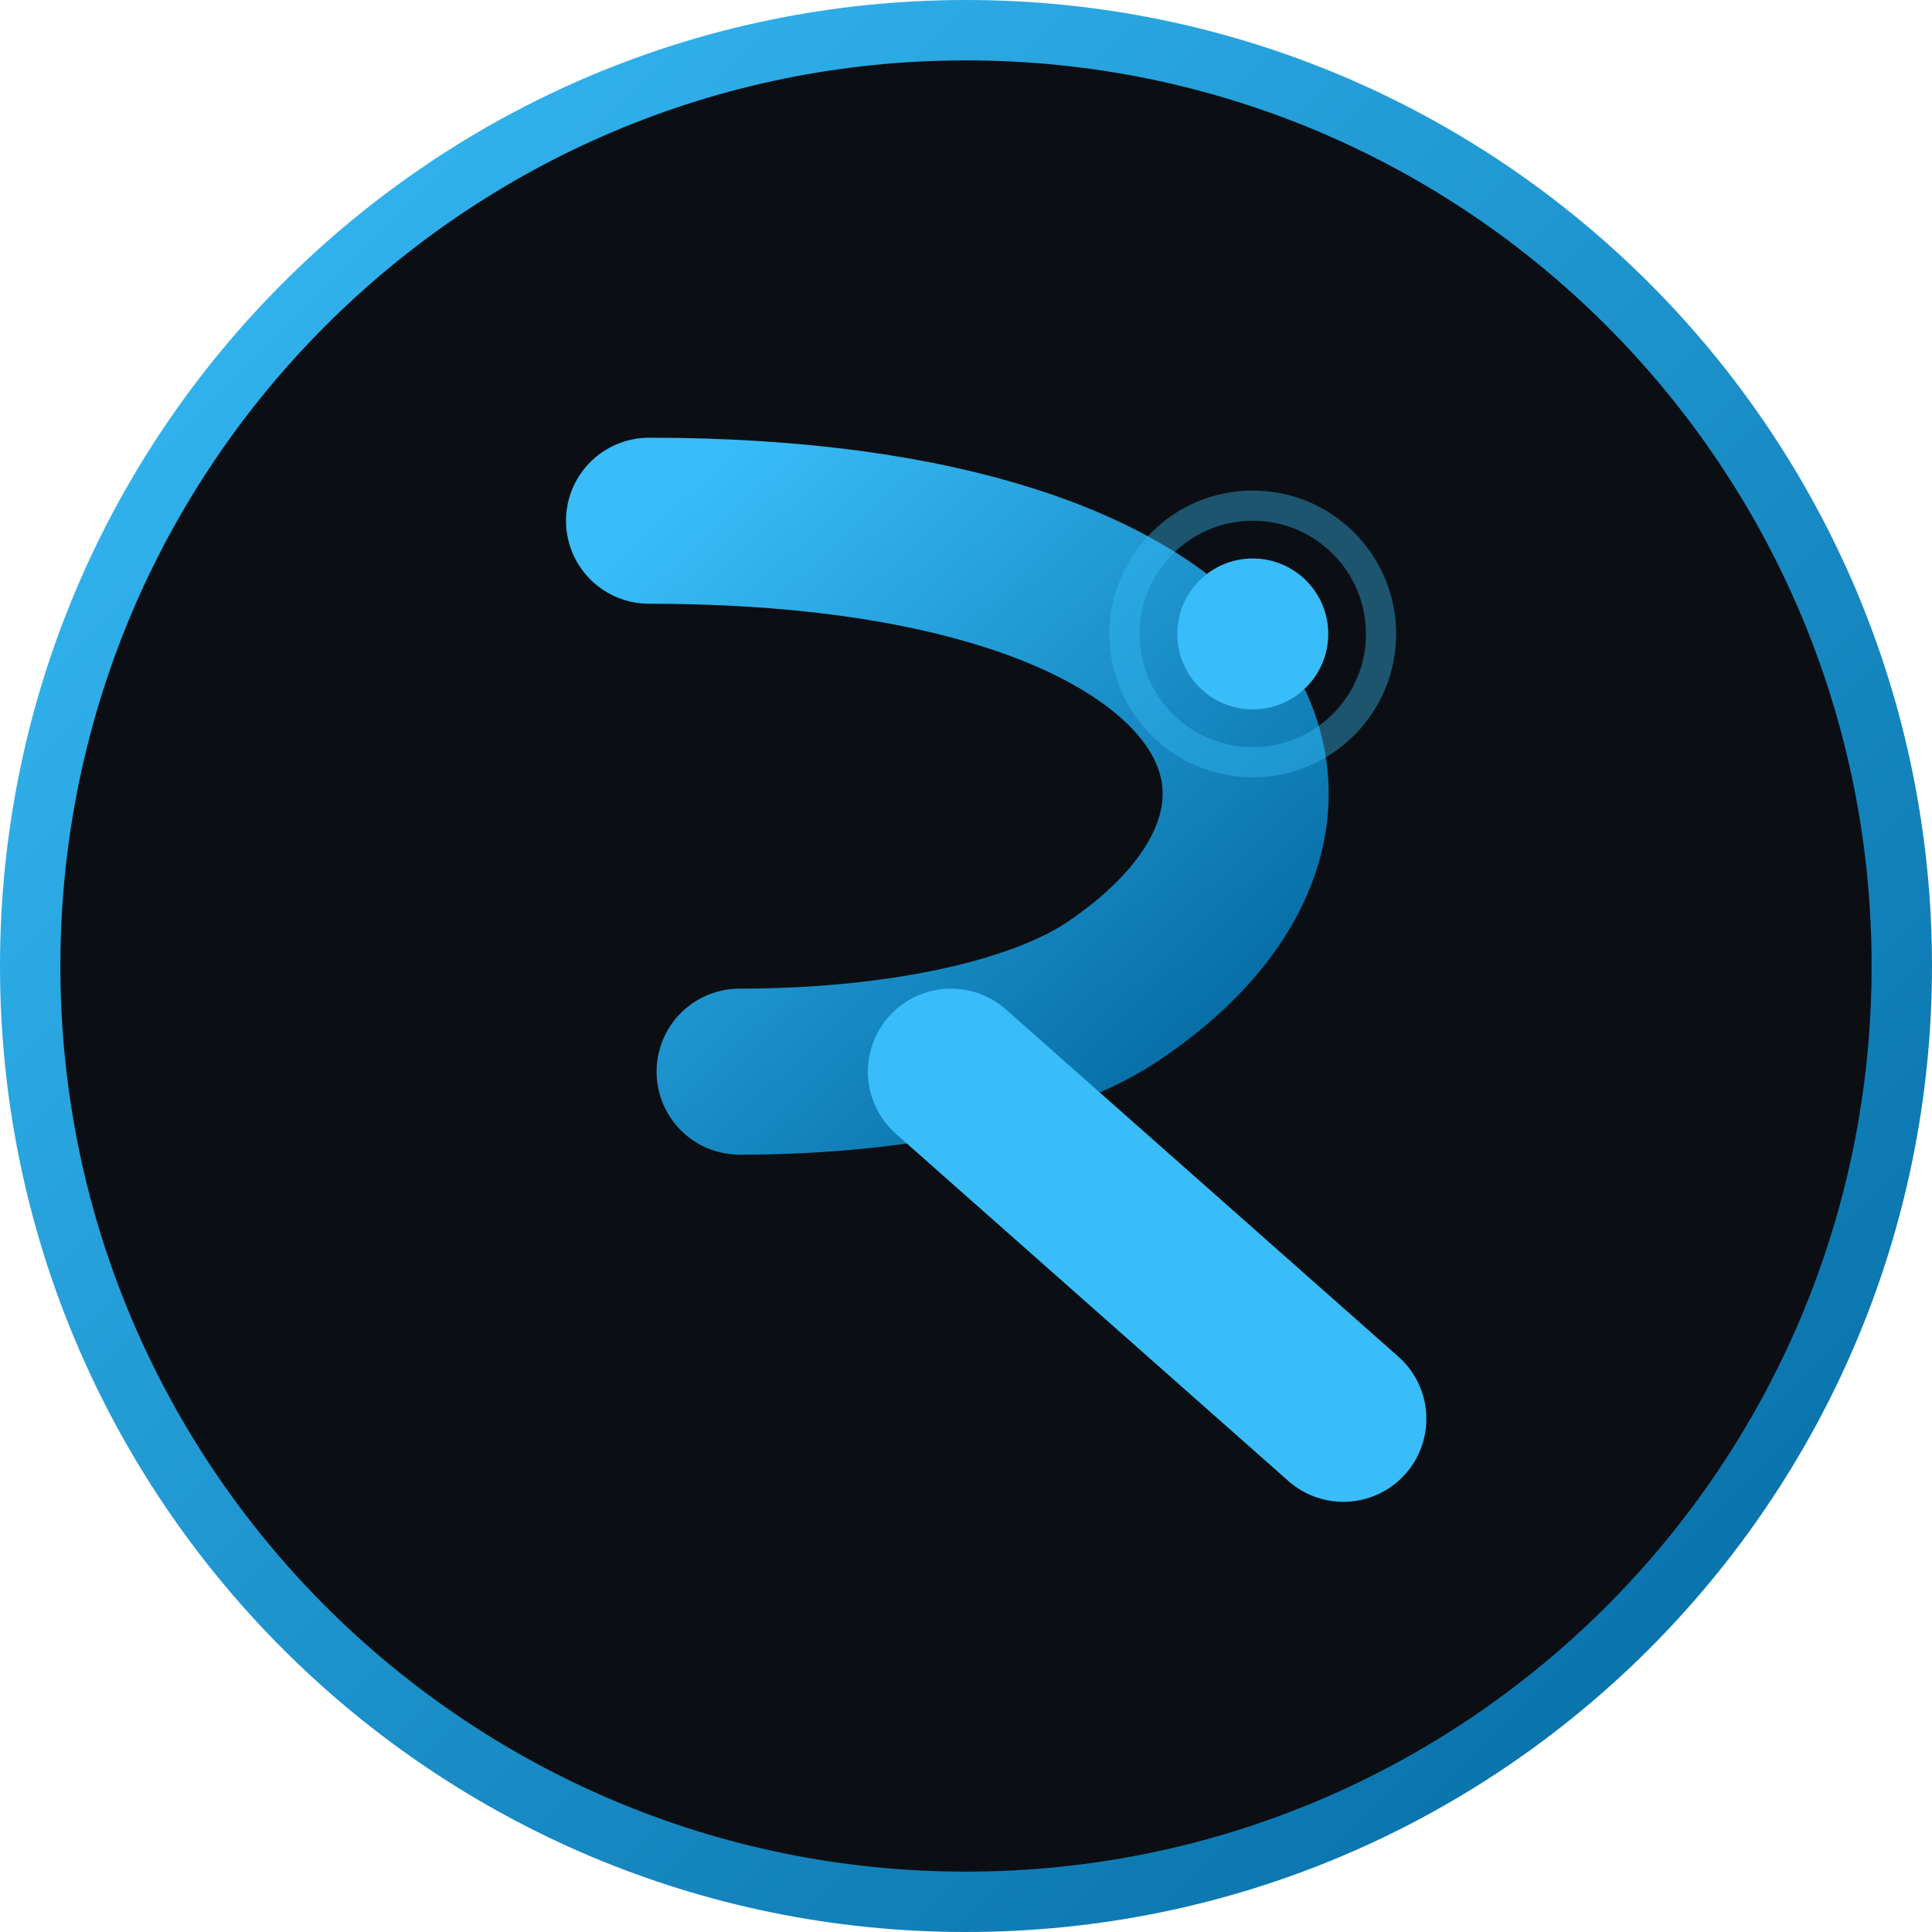
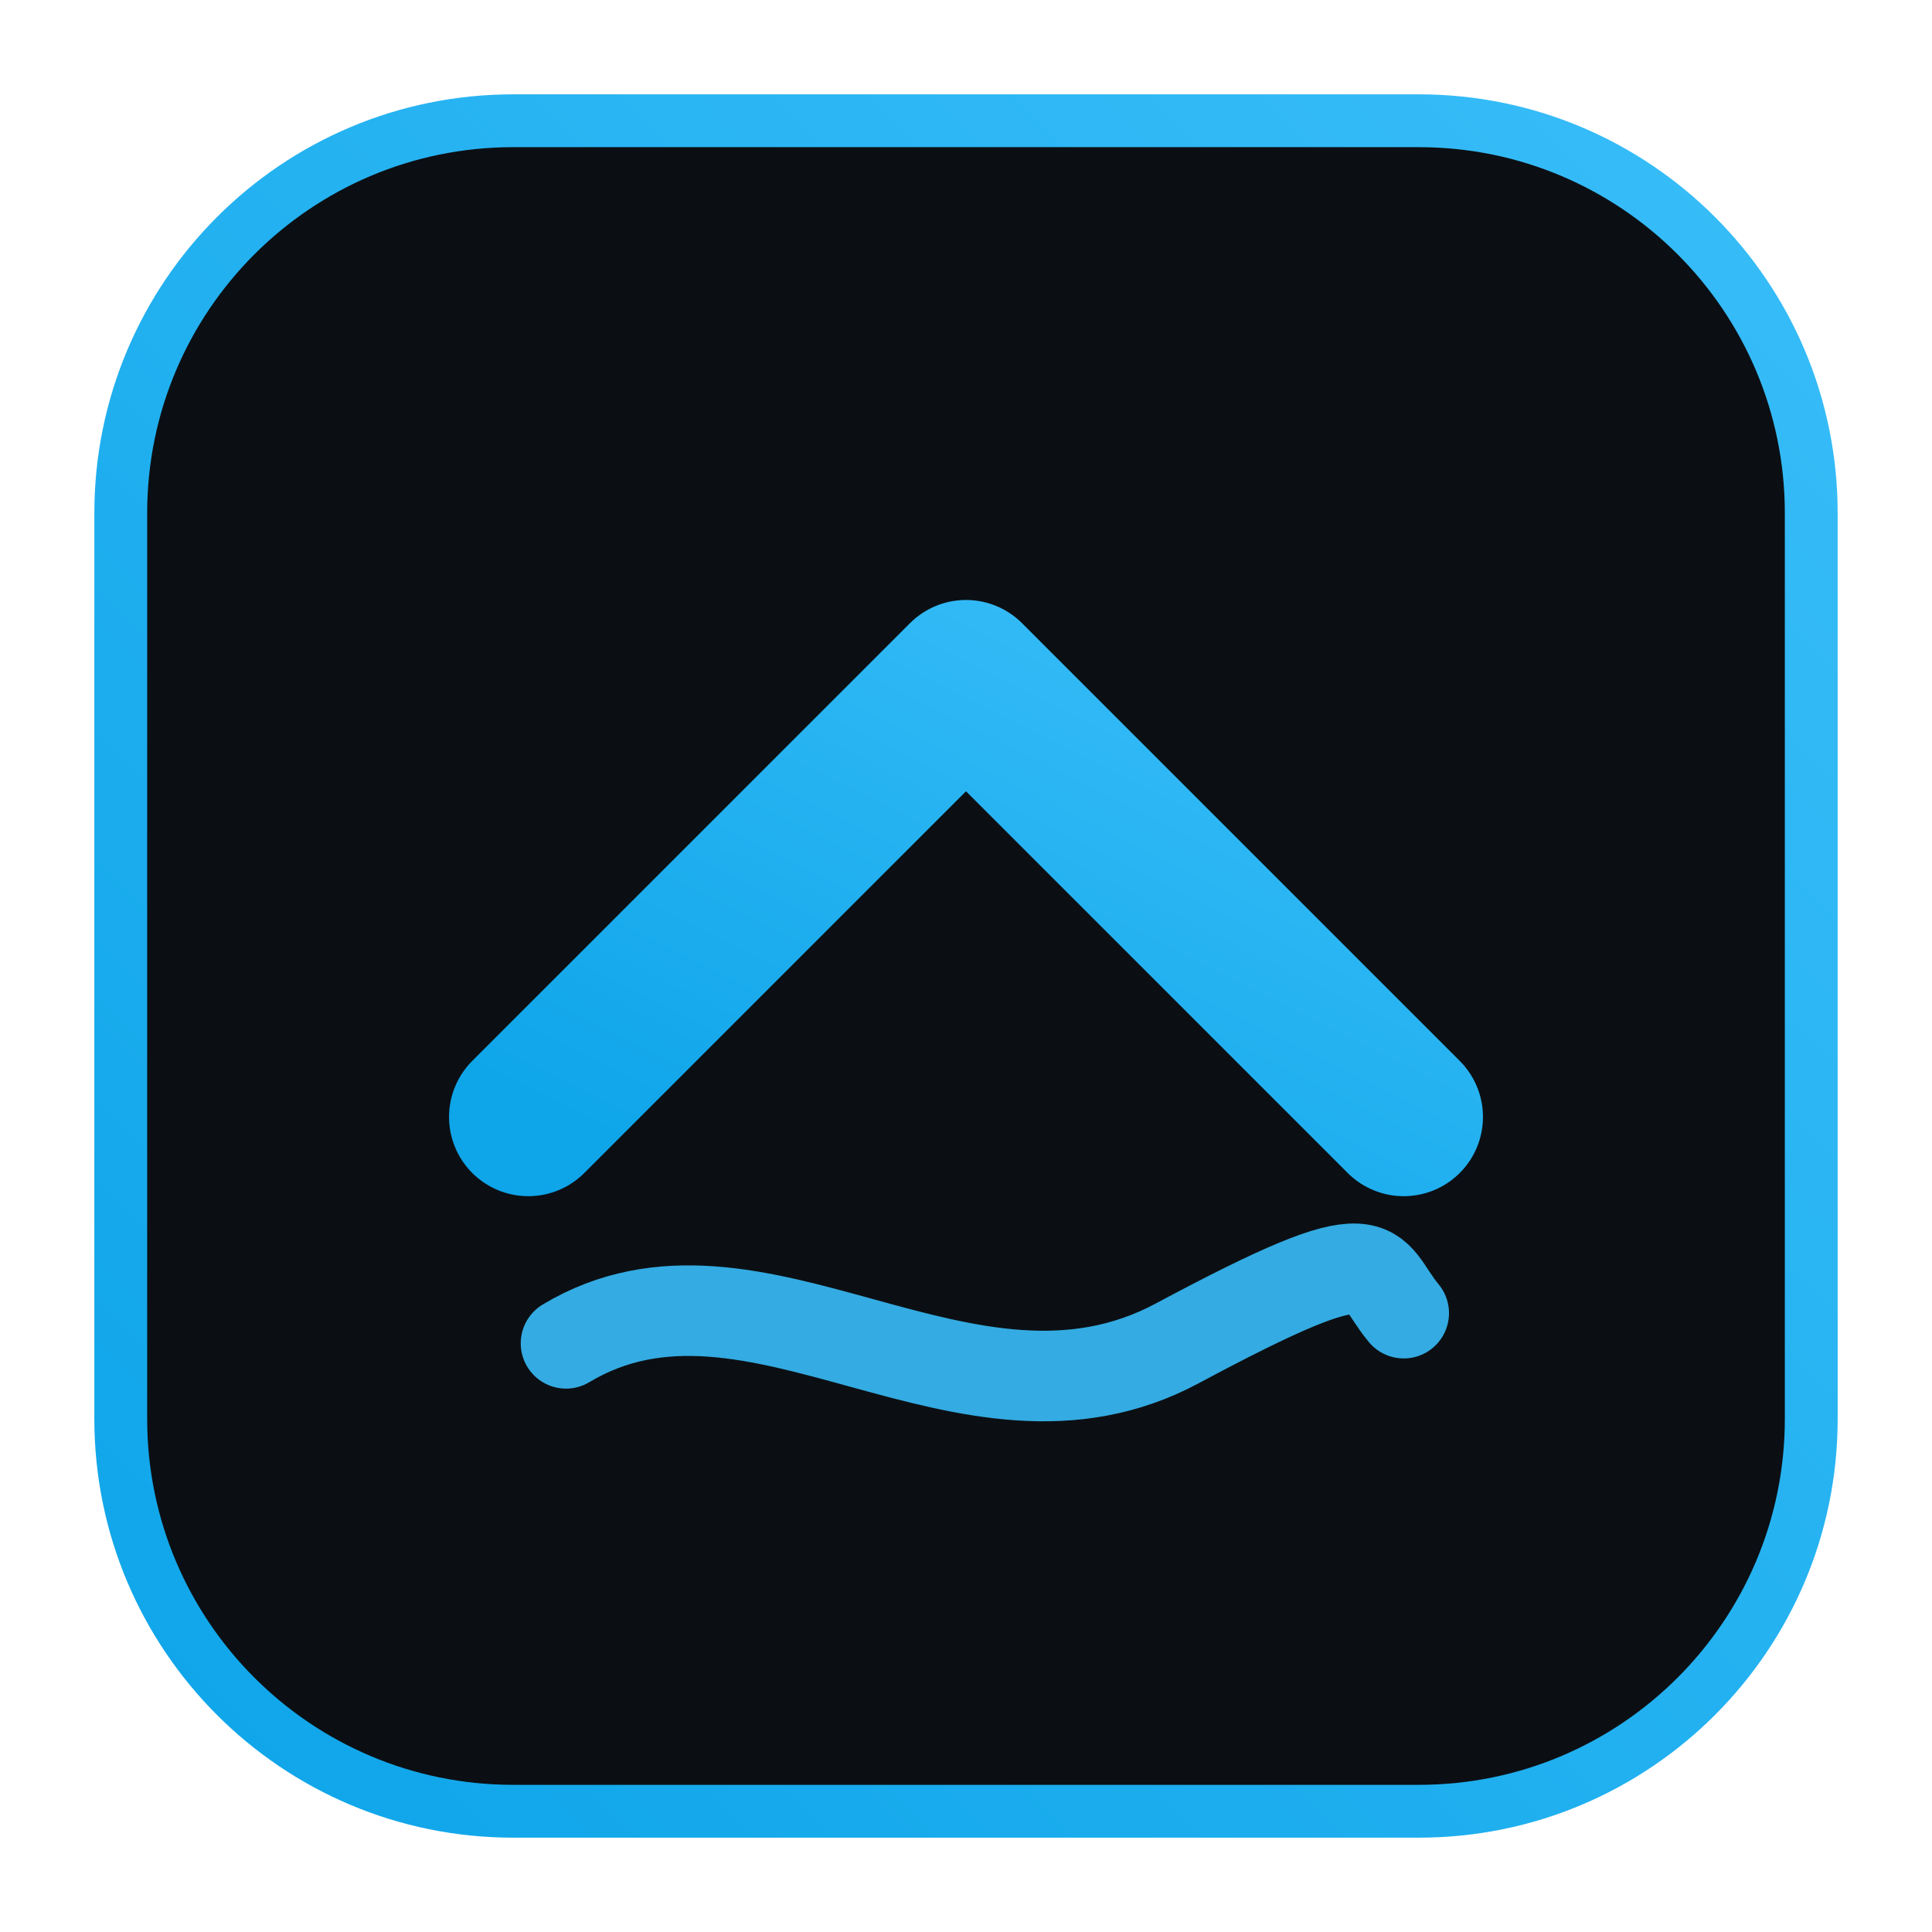
<svg xmlns="http://www.w3.org/2000/svg" viewBox="0 0 512 512">
  <defs>
-     <linearGradient id="g" x1="0%" y1="0%" x2="100%" y2="100%">
-       <stop offset="0%" stop-color="#38bdf8" />
-       <stop offset="100%" stop-color="#0369a1" />
+     <linearGradient id="lg" x1="0%" y1="100%" x2="100%" y2="0%">
+       <stop offset="0%" stop-color="#0ea5e9" />
+       <stop offset="100%" stop-color="#38bdf8" />
    </linearGradient>
  </defs>
-   <circle cx="256" cy="256" r="248" fill="#0b0f14" stroke="url(#g)" stroke-width="16" />
-   <path d="M172 138 L172 376" stroke="url(#g)" stroke-width="44" stroke-linecap="round" />
-   <path d="M172 138 C 330 138, 366 214, 296 262 C 276 276, 238 284, 196 284" fill="none" stroke="url(#g)" stroke-width="44" stroke-linecap="round" />
-   <path d="M252 284 L 356 376" stroke="#38bdf8" stroke-width="44" stroke-linecap="round" />
-   <circle cx="332" cy="168" r="20" fill="#38bdf8" />
-   <circle cx="332" cy="168" r="34" fill="none" stroke="#38bdf8" stroke-width="8" opacity="0.4" />
+   <rect x="32" y="32" width="448" height="448" rx="104" fill="#0b0f14" stroke="url(#lg)" stroke-width="14" />
+   <path d="M140 296 L256 180 L372 296" fill="none" stroke="url(#lg)" stroke-width="42" stroke-linecap="round" stroke-linejoin="round" />
+   <path d="M150 356 C 200 326, 256 386, 312 356 S 362 336, 372 348" fill="none" stroke="#38bdf8" stroke-width="24" stroke-linecap="round" opacity="0.9" />
</svg>
